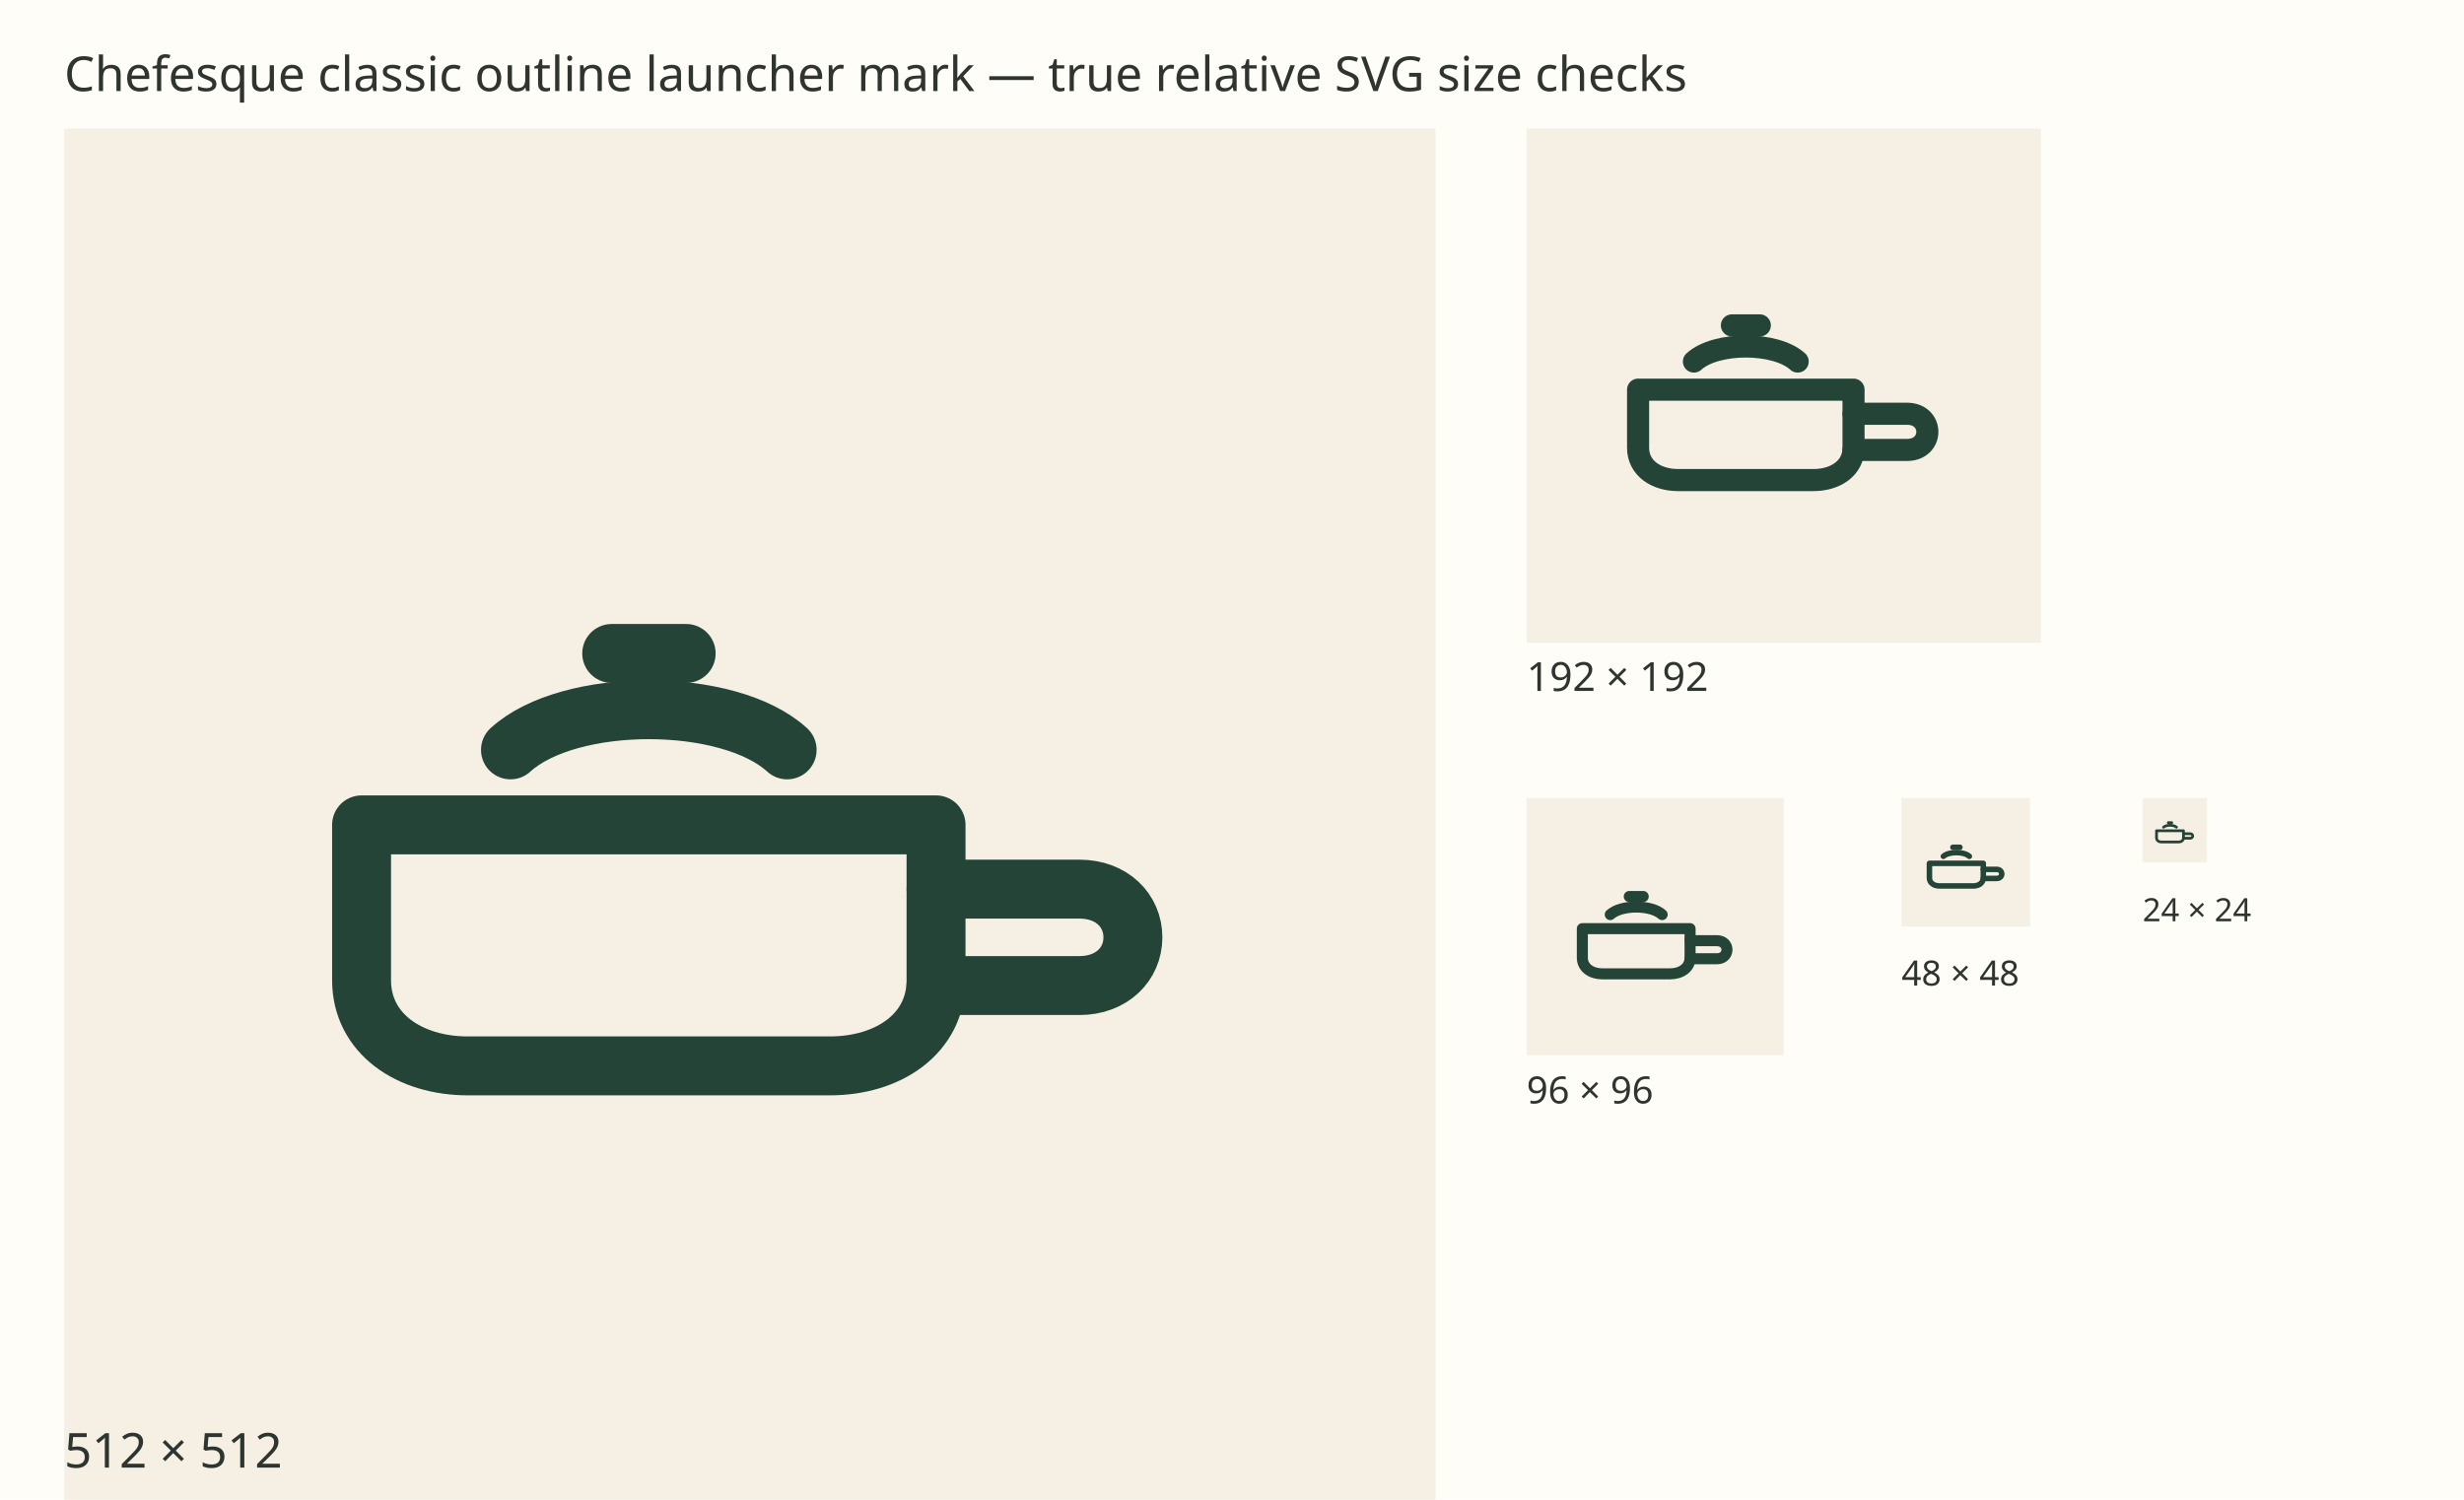
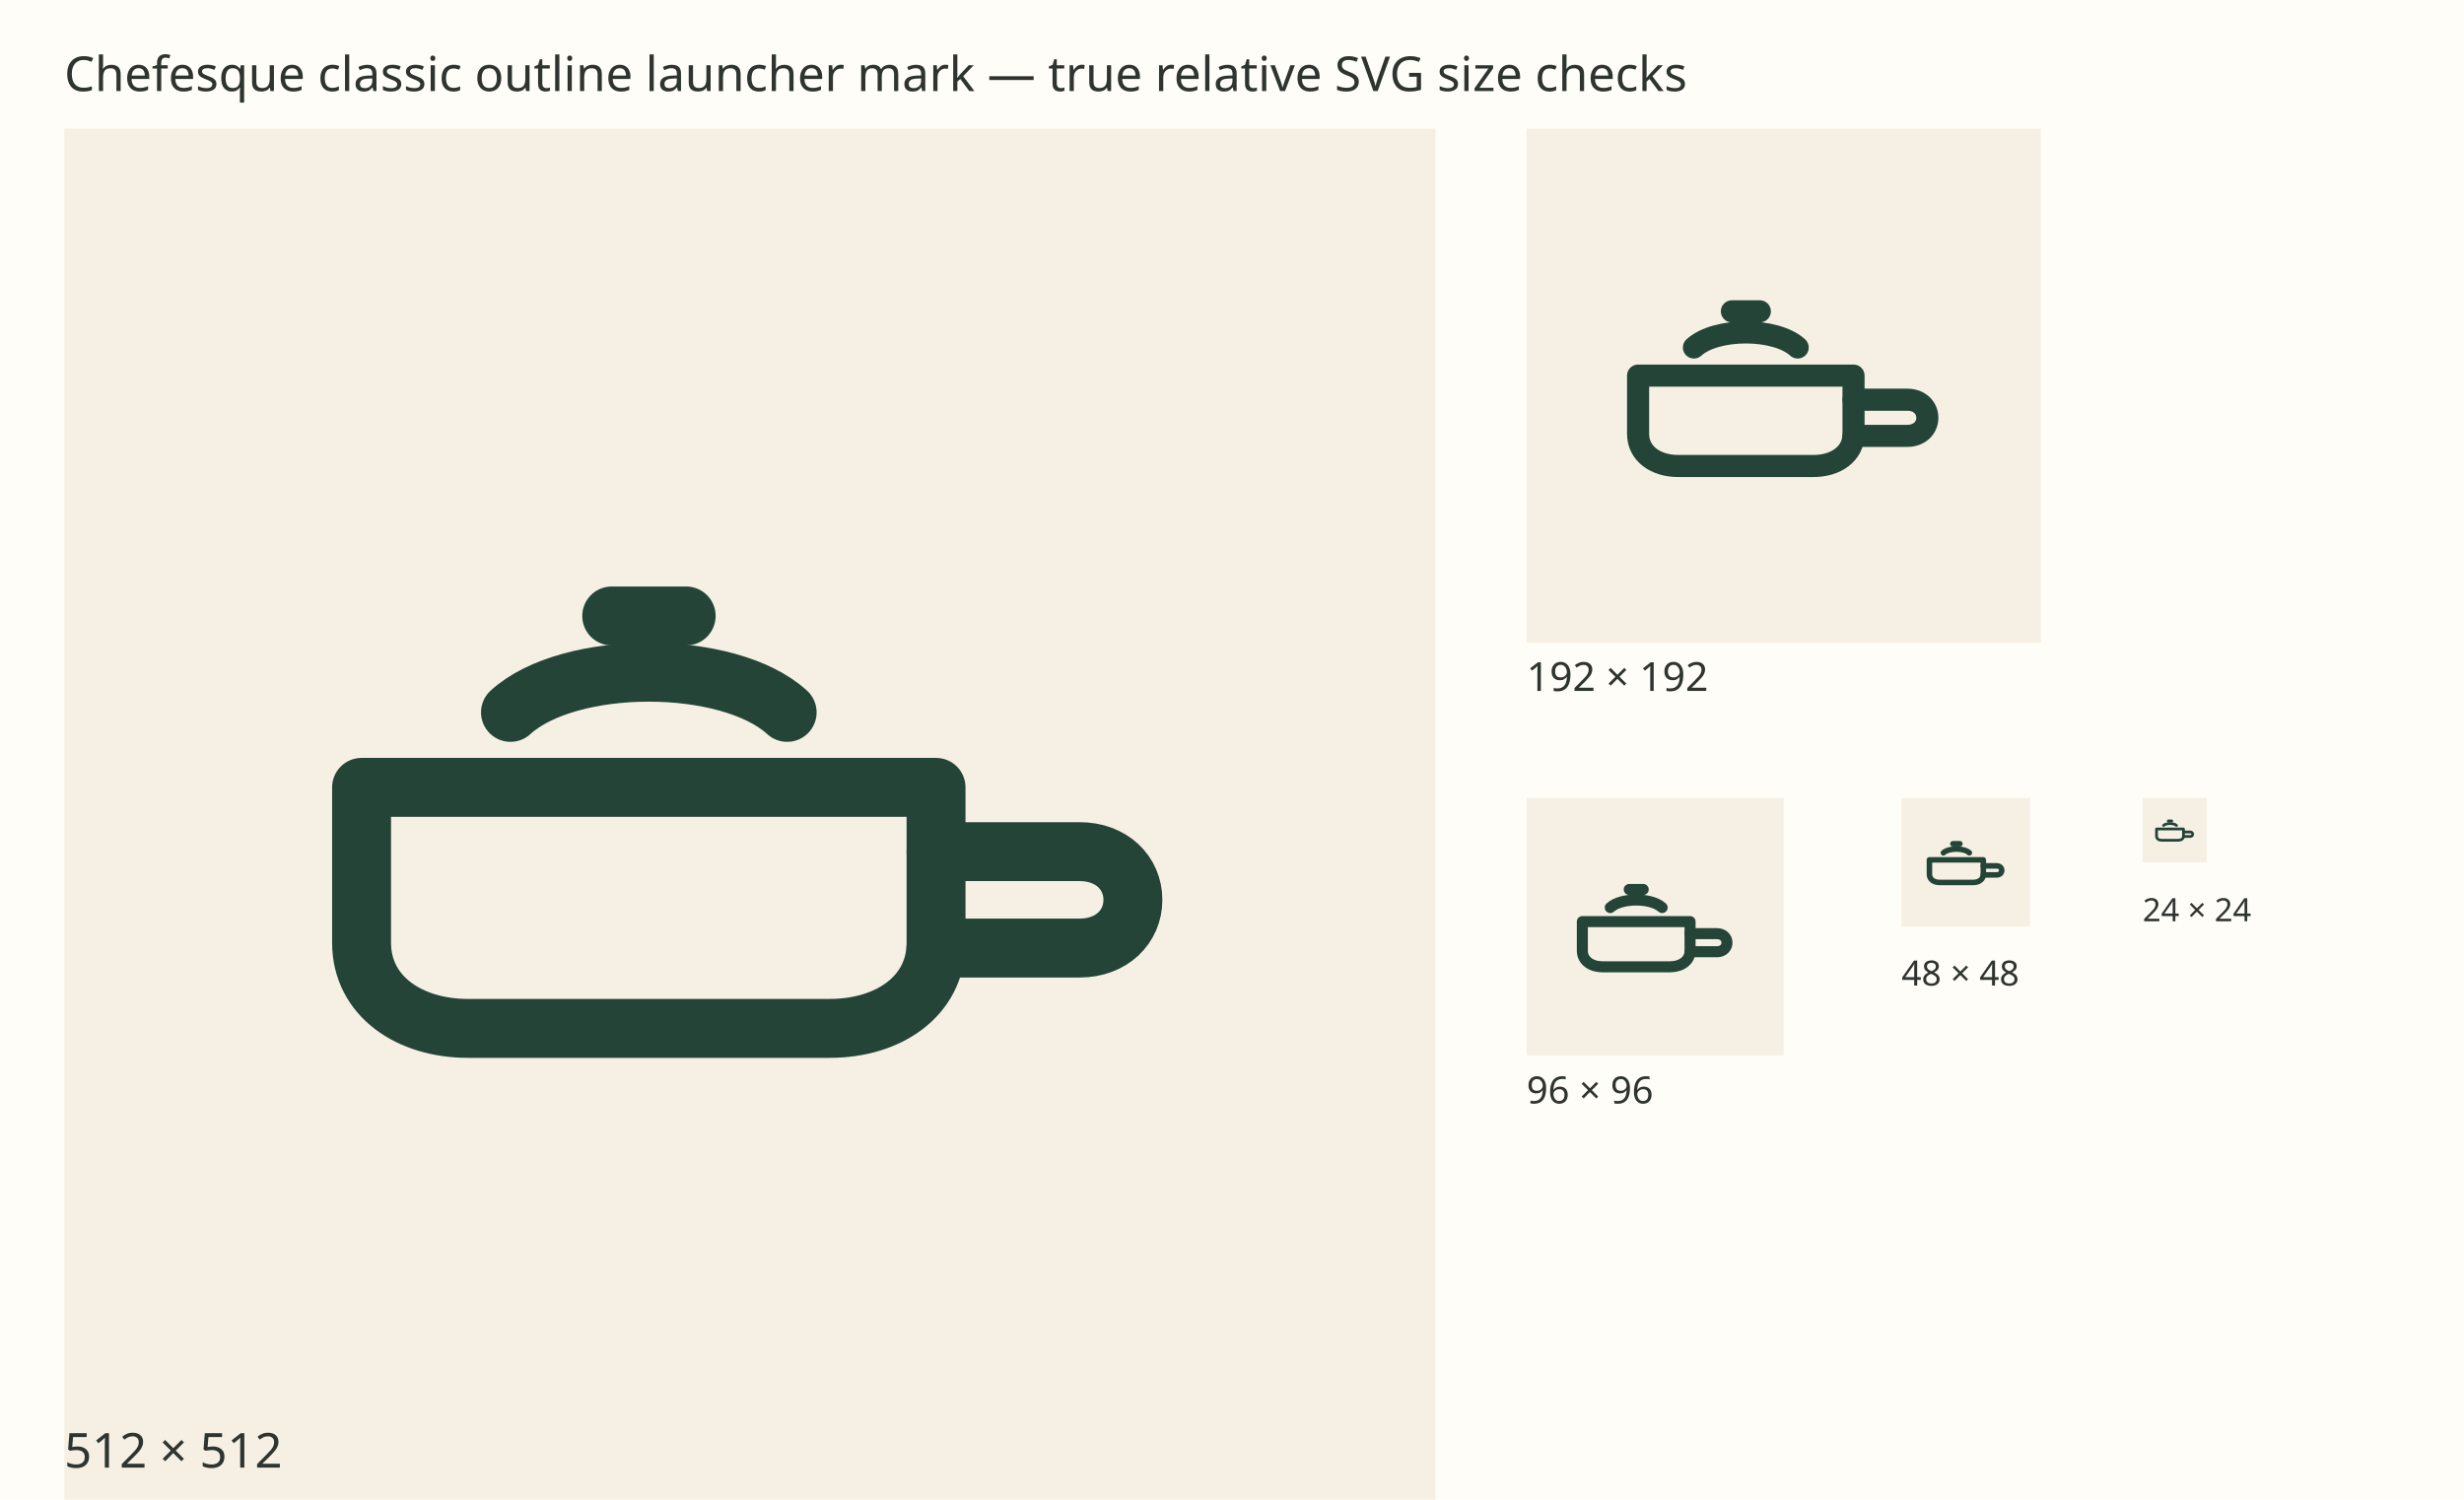
<svg xmlns="http://www.w3.org/2000/svg" width="920" height="560" viewBox="0 0 920 560" role="img" aria-labelledby="title desc">
  <defs>
    <g id="saucepan" fill="none" stroke="#244437" stroke-width="22" stroke-linecap="round" stroke-linejoin="round">
-       <path d="M111 260H325.5V318C325.5 338 307.7 350 285.8 350H150.7C128.9 350 111 338 111 318V260" />
-       <path d="M166.6 232C188.5 212 248 212 269.9 232" />
-       <path d="M204.4 196H232.2" />
-       <path d="M325.5 284H379.1C391.1 284 399 292 399 302C399 312 391.1 320 379.1 320H325.5" />
+       <path d="M111 246H325.5V304C325.5 324 307.7 336 285.8 336H150.7C128.9 336 111 324 111 304V246" />
+       <path d="M166.6 218C188.5 198 248 198 269.9 218" />
+       <path d="M204.4 182H232.2" />
+       <path d="M325.5 270H379.1C391.1 270 399 278 399 288C399 298 391.1 306 379.1 306H325.5" />
    </g>
    <g id="logo">
      <rect width="512" height="512" fill="#F6F0E4" />
      <use href="#saucepan" />
    </g>
  </defs>
  <rect width="920" height="560" fill="#FFFDF8" />
  <text x="24" y="34" font-family="sans-serif" font-size="18" fill="#2E342F">Chefesque classic outline launcher mark — true relative SVG size checks</text>
  <g transform="translate(24 48)">
    <use href="#logo" />
    <text x="0" y="500" font-family="sans-serif" font-size="18" fill="#2E342F">512 × 512</text>
  </g>
  <g transform="translate(570 48) scale(.375)">
    <use href="#logo" />
  </g>
  <text x="570" y="258" font-family="sans-serif" font-size="15" fill="#2E342F">192 × 192</text>
  <g transform="translate(570 298) scale(.1875)">
    <use href="#logo" />
  </g>
  <text x="570" y="412" font-family="sans-serif" font-size="14" fill="#2E342F">96 × 96</text>
  <g transform="translate(710 298) scale(.09375)">
    <use href="#logo" />
  </g>
  <text x="710" y="368" font-family="sans-serif" font-size="13" fill="#2E342F">48 × 48</text>
  <g transform="translate(800 298) scale(.046875)">
    <use href="#logo" />
  </g>
  <text x="800" y="344" font-family="sans-serif" font-size="12" fill="#2E342F">24 × 24</text>
</svg>
